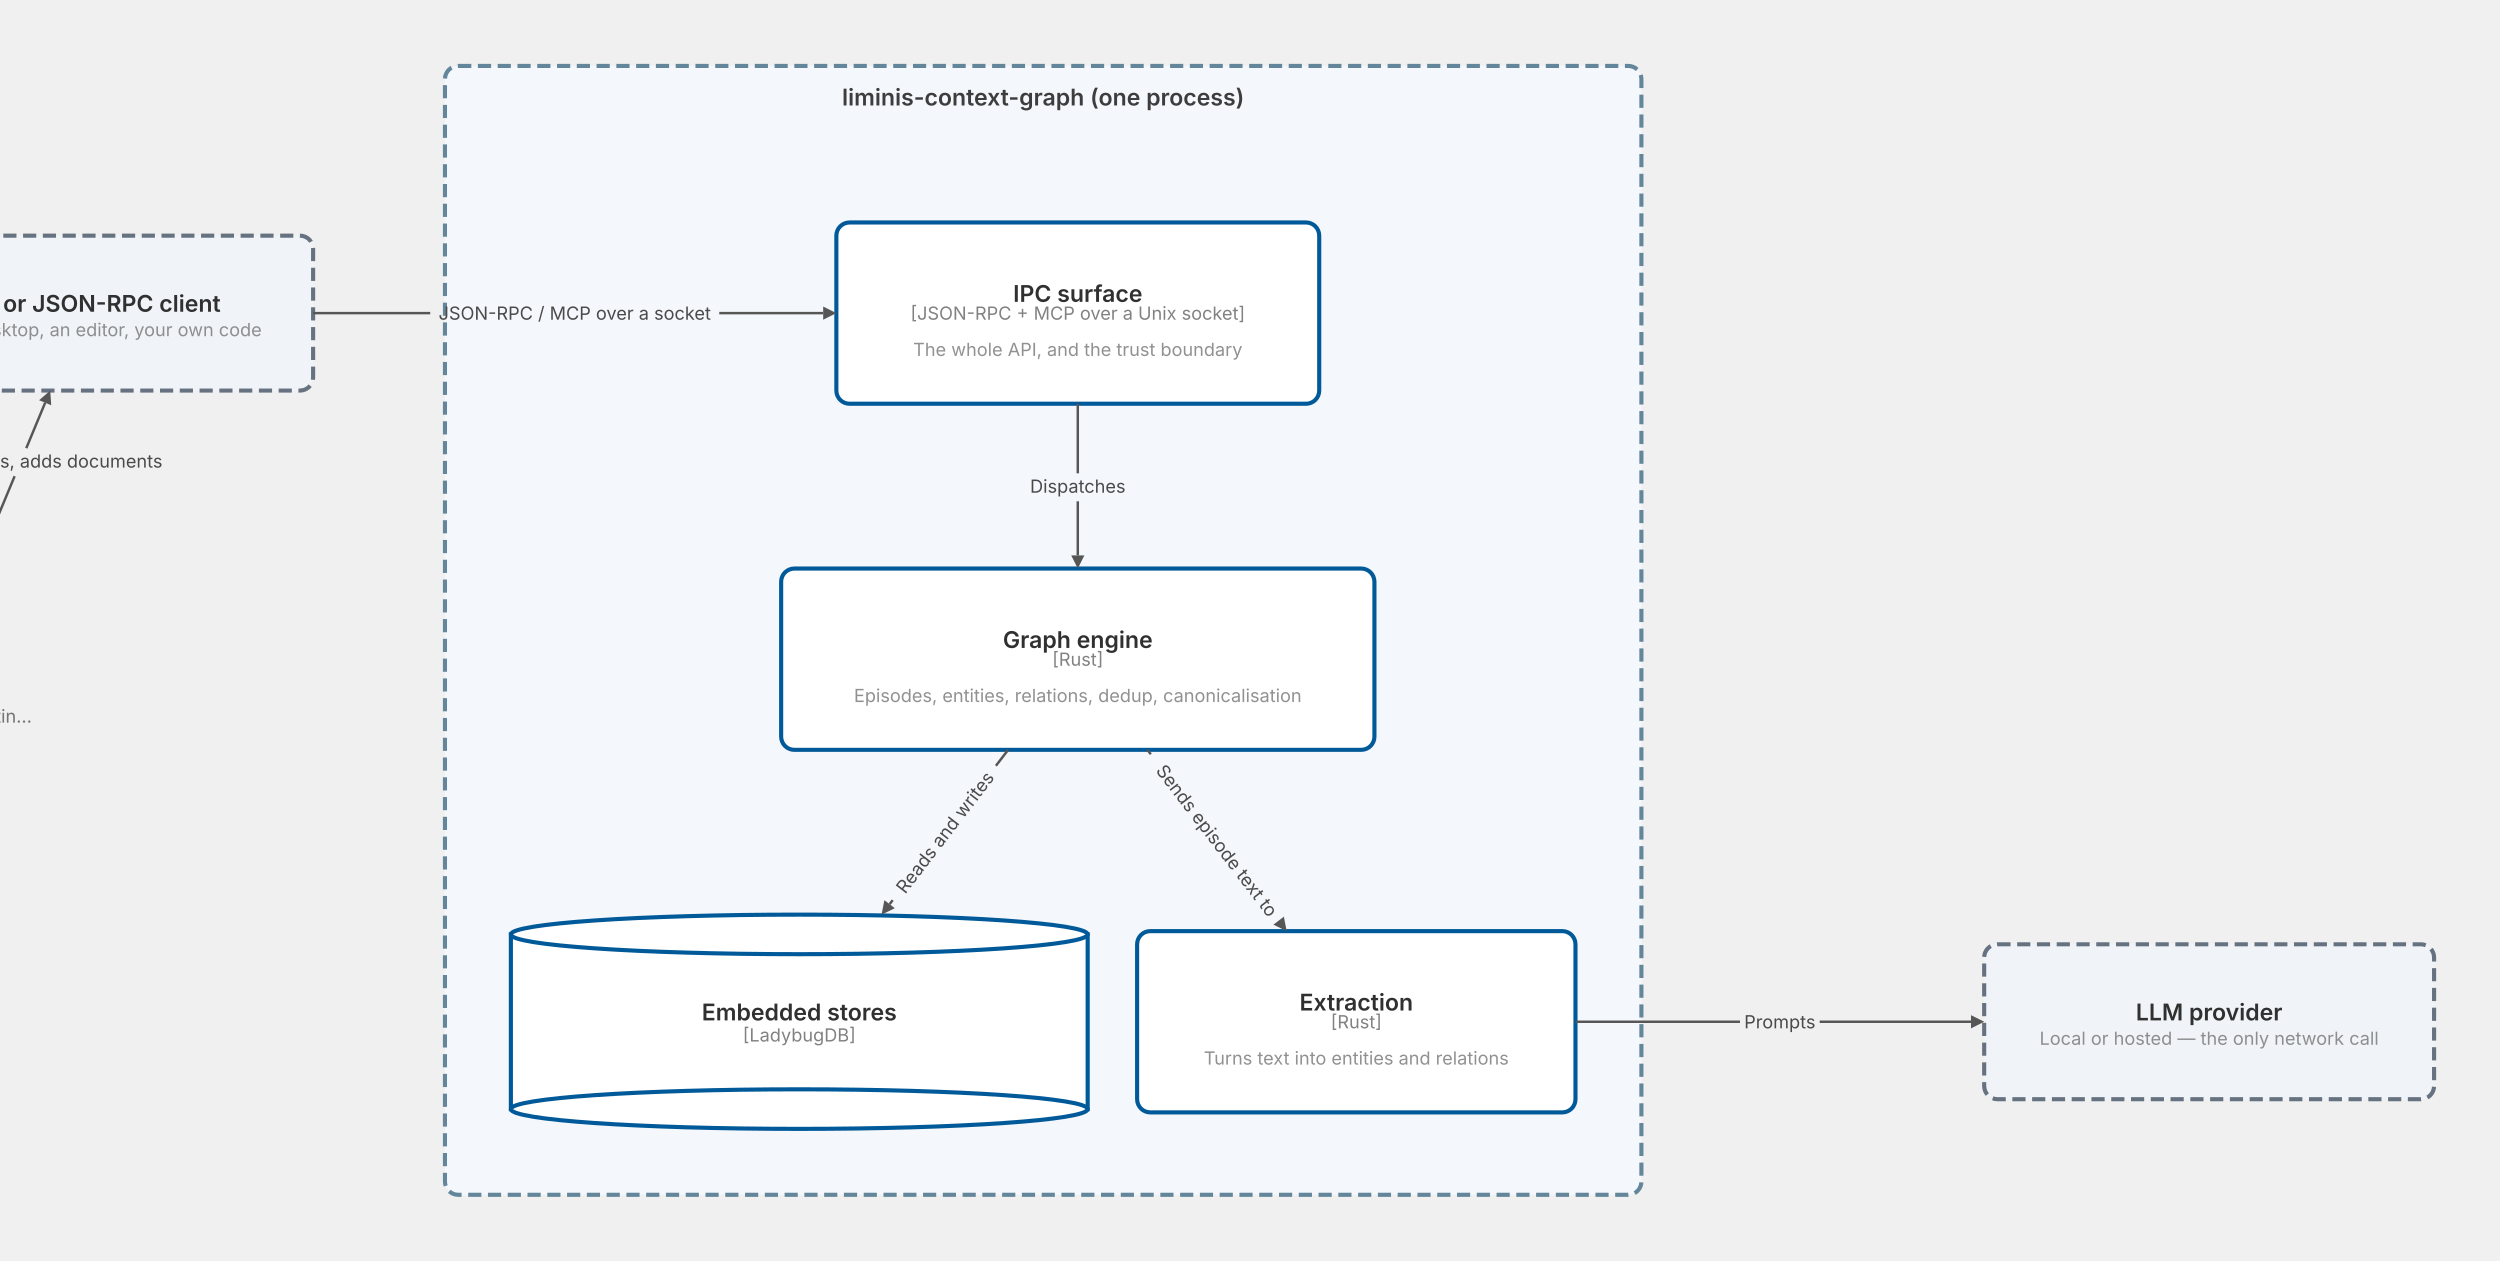
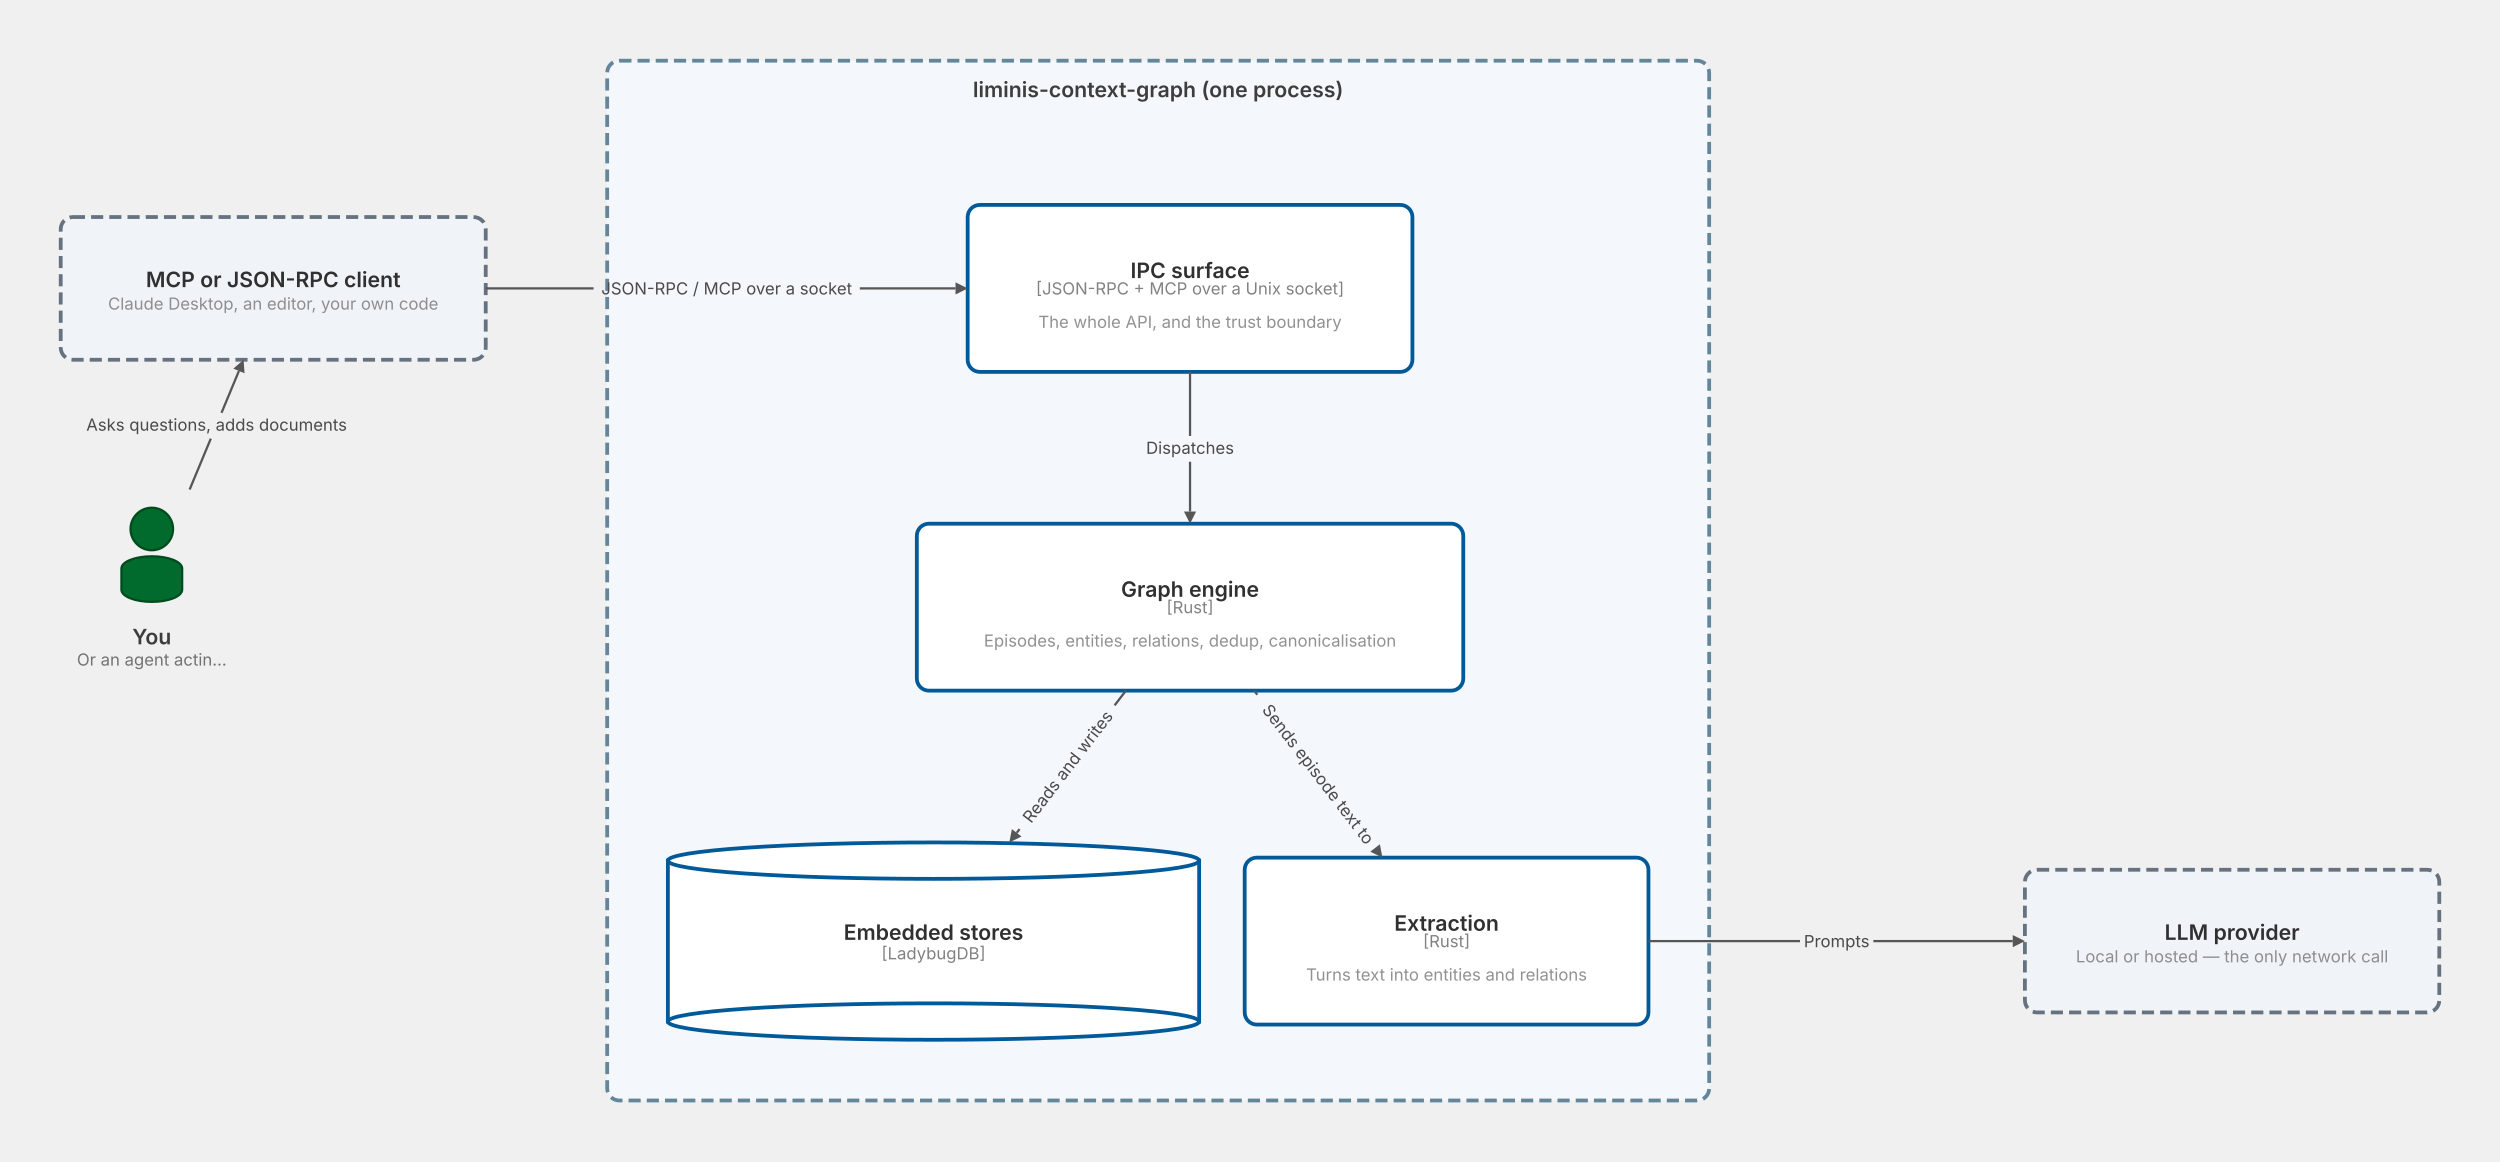
- <svg xmlns="http://www.w3.org/2000/svg" width="1517" height="765" viewBox="0 0 1517 765" data-diagram="c4" style="font-family:system-ui, -apple-system, sans-serif">
+ <svg xmlns="http://www.w3.org/2000/svg" width="1647" height="765" viewBox="-130 0 1647 765" data-diagram="c4" style="font-family:system-ui, -apple-system, sans-serif">
  <g class="boundaries-layer">
    <g>
      <rect x="270" y="40" width="726" height="685" rx="8" ry="8" fill="#f4f7fb" stroke="#63869b" stroke-width="2.5" stroke-dasharray="8 4" />
      <text x="633" y="64" text-anchor="middle" fill="#3d3d3d" font-size="14" font-weight="600" font-family="system-ui, -apple-system, sans-serif">liminis-context-graph (one process)</text>
    </g>
  </g>
  <g class="nodes-layer">
    <g>
      <circle cx="-30" cy="348.5" r="14" fill="#006b2d" stroke="#004b1e" stroke-width="1.5" />
      <rect x="-50" y="366.5" width="40" height="30" rx="20" ry="8" fill="#006b2d" stroke="#004b1e" stroke-width="1.5" />
      <text x="-30" y="424.5" text-anchor="middle" fill="#3d3d3d" font-size="14" font-weight="600" font-family="system-ui, -apple-system, sans-serif">You</text>
      <text x="-30" y="438.5" text-anchor="middle" fill="#3d3d3d" font-size="11" font-family="system-ui, -apple-system, sans-serif" opacity="0.7">Or an agent actin...</text>
    </g>
    <g>
      <rect x="-90" y="143" width="280" height="94" rx="8" ry="8" fill="#f0f4f8" stroke="#667280" stroke-width="2.5" stroke-dasharray="8 4" />
      <text x="50" y="184" text-anchor="middle" dominant-baseline="middle" fill="#303030" font-size="14" font-weight="600" font-family="system-ui, -apple-system, sans-serif">MCP or JSON-RPC client</text>
      <text x="50" y="204" text-anchor="middle" fill="#626262" font-size="11" font-family="system-ui, -apple-system, sans-serif" opacity="0.7">
        <tspan x="50" dy="0">Claude Desktop, an editor, your own code</tspan>
      </text>
    </g>
    <g>
      <rect x="507.5" y="135" width="293" height="110" rx="8" ry="8" fill="#ffffff" stroke="#005998" stroke-width="2.5" stroke-dasharray="none" />
      <text x="654" y="178" text-anchor="middle" dominant-baseline="middle" fill="#303030" font-size="14" font-weight="600" font-family="system-ui, -apple-system, sans-serif">IPC surface</text>
      <text x="654" y="194" text-anchor="middle" fill="#626262" font-size="11" font-family="system-ui, -apple-system, sans-serif" opacity="0.8">[JSON-RPC + MCP over a Unix socket]</text>
      <text x="654" y="216" text-anchor="middle" fill="#626262" font-size="11" font-family="system-ui, -apple-system, sans-serif" opacity="0.7">
        <tspan x="654" dy="0">The whole API, and the trust boundary</tspan>
      </text>
    </g>
    <g>
      <rect x="474" y="345" width="360" height="110" rx="8" ry="8" fill="#ffffff" stroke="#005998" stroke-width="2.5" stroke-dasharray="none" />
      <text x="654" y="388" text-anchor="middle" dominant-baseline="middle" fill="#303030" font-size="14" font-weight="600" font-family="system-ui, -apple-system, sans-serif">Graph engine</text>
      <text x="654" y="404" text-anchor="middle" fill="#626262" font-size="11" font-family="system-ui, -apple-system, sans-serif" opacity="0.8">[Rust]</text>
      <text x="654" y="426" text-anchor="middle" fill="#626262" font-size="11" font-family="system-ui, -apple-system, sans-serif" opacity="0.7">
        <tspan x="654" dy="0">Episodes, entities, relations, dedup, canonicalisation</tspan>
      </text>
    </g>
    <g>
      <rect x="690" y="565" width="266" height="110" rx="8" ry="8" fill="#ffffff" stroke="#005998" stroke-width="2.5" stroke-dasharray="none" />
      <text x="823" y="608" text-anchor="middle" dominant-baseline="middle" fill="#303030" font-size="14" font-weight="600" font-family="system-ui, -apple-system, sans-serif">Extraction</text>
      <text x="823" y="624" text-anchor="middle" fill="#626262" font-size="11" font-family="system-ui, -apple-system, sans-serif" opacity="0.8">[Rust]</text>
      <text x="823" y="646" text-anchor="middle" fill="#626262" font-size="11" font-family="system-ui, -apple-system, sans-serif" opacity="0.7">
        <tspan x="823" dy="0">Turns text into entities and relations</tspan>
      </text>
    </g>
    <g>
      <rect x="310" y="567" width="350" height="106" fill="#ffffff" stroke="#005998" stroke-width="2.5" stroke-dasharray="none" />
      <ellipse cx="485" cy="673" rx="175" ry="12" fill="#ffffff" stroke="#005998" stroke-width="2.5" stroke-dasharray="none" />
      <ellipse cx="485" cy="567" rx="175" ry="12" fill="#ffffff" stroke="#005998" stroke-width="2.5" stroke-dasharray="none" />
      <text x="485" y="614" text-anchor="middle" dominant-baseline="middle" fill="#303030" font-size="14" font-weight="600" font-family="system-ui, -apple-system, sans-serif">Embedded stores</text>
      <text x="485" y="632" text-anchor="middle" fill="#626262" font-size="11" font-family="system-ui, -apple-system, sans-serif" opacity="0.8">[LadybugDB]</text>
    </g>
    <g>
      <rect x="1204" y="573" width="273" height="94" rx="8" ry="8" fill="#f0f4f8" stroke="#667280" stroke-width="2.5" stroke-dasharray="8 4" />
      <text x="1340.5" y="614" text-anchor="middle" dominant-baseline="middle" fill="#303030" font-size="14" font-weight="600" font-family="system-ui, -apple-system, sans-serif">LLM provider</text>
      <text x="1340.5" y="634" text-anchor="middle" fill="#626262" font-size="11" font-family="system-ui, -apple-system, sans-serif" opacity="0.7">
        <tspan x="1340.5" dy="0">Local or hosted — the only network call</tspan>
      </text>
    </g>
  </g>
  <g class="edges-layer">
    <g>
      <path d="M -5.065 322.5 L 8.878 288.95" fill="none" stroke="#565656" stroke-width="1.5" />
      <path d="M 15.943 271.95 L 27.398 244.387" fill="none" stroke="#565656" stroke-width="1.5" />
      <polygon points="30.468,237 31.092,245.923 23.704,242.852" fill="#565656" />
      <text x="12.702" text-anchor="middle" fill="#4a4a4a" font-size="11" font-family="system-ui, -apple-system, sans-serif" transform="rotate(0, 12.702, 279.75)">
        <tspan x="12.702" y="283.75">Asks questions, adds documents</tspan>
      </text>
    </g>
    <g>
      <path d="M 190 190 L 261.05 190" fill="none" stroke="#565656" stroke-width="1.5" />
      <path d="M 436.45 190 L 499.5 190" fill="none" stroke="#565656" stroke-width="1.5" />
      <polygon points="507.5,190 499.5,194 499.5,186" fill="#565656" />
      <text x="348.75" text-anchor="middle" fill="#4a4a4a" font-size="11" font-family="system-ui, -apple-system, sans-serif" transform="rotate(0, 348.75, 190)">
        <tspan x="348.75" y="194">JSON-RPC / MCP over a socket</tspan>
      </text>
    </g>
    <g>
      <path d="M 654 245 L 654 287.2" fill="none" stroke="#565656" stroke-width="1.5" />
      <path d="M 654 304.2 L 654 337" fill="none" stroke="#565656" stroke-width="1.5" />
      <polygon points="654,345 650,337 658,337" fill="#565656" />
      <text x="654" text-anchor="middle" fill="#4a4a4a" font-size="11" font-family="system-ui, -apple-system, sans-serif" transform="rotate(0, 654, 295)">
        <tspan x="654" y="299">Dispatches</tspan>
      </text>
    </g>
    <g>
      <path d="M 696.25 455 L 698.312 457.684" fill="none" stroke="#565656" stroke-width="1.5" />
      <polygon points="780.75,565 772.704,561.093 779.049,556.219" fill="#565656" />
      <text x="738.5" text-anchor="middle" fill="#4a4a4a" font-size="11" font-family="system-ui, -apple-system, sans-serif" transform="rotate(52.469, 738.5, 510)">
        <tspan x="738.5" y="514">Sends episode text to</tspan>
      </text>
    </g>
    <g>
      <path d="M 956 620 L 1055.825 620" fill="none" stroke="#565656" stroke-width="1.5" />
      <path d="M 1104.175 620 L 1196 620" fill="none" stroke="#565656" stroke-width="1.5" />
      <polygon points="1204,620 1196,624 1196,616" fill="#565656" />
      <text x="1080" text-anchor="middle" fill="#4a4a4a" font-size="11" font-family="system-ui, -apple-system, sans-serif" transform="rotate(0, 1080, 620)">
        <tspan x="1080" y="624">Prompts</tspan>
      </text>
    </g>
    <g>
      <path d="M 611.75 455 L 604.315 464.679" fill="none" stroke="#565656" stroke-width="1.5" />
      <path d="M 541.691 546.202 L 539.805 548.656" fill="none" stroke="#565656" stroke-width="1.5" />
      <polygon points="534.932,555 536.633,546.219 542.978,551.093" fill="#565656" />
      <text x="573.341" text-anchor="middle" fill="#4a4a4a" font-size="11" font-family="system-ui, -apple-system, sans-serif" transform="rotate(-52.469, 573.341, 505)">
        <tspan x="573.341" y="509">Reads and writes</tspan>
      </text>
    </g>
  </g>
</svg>
